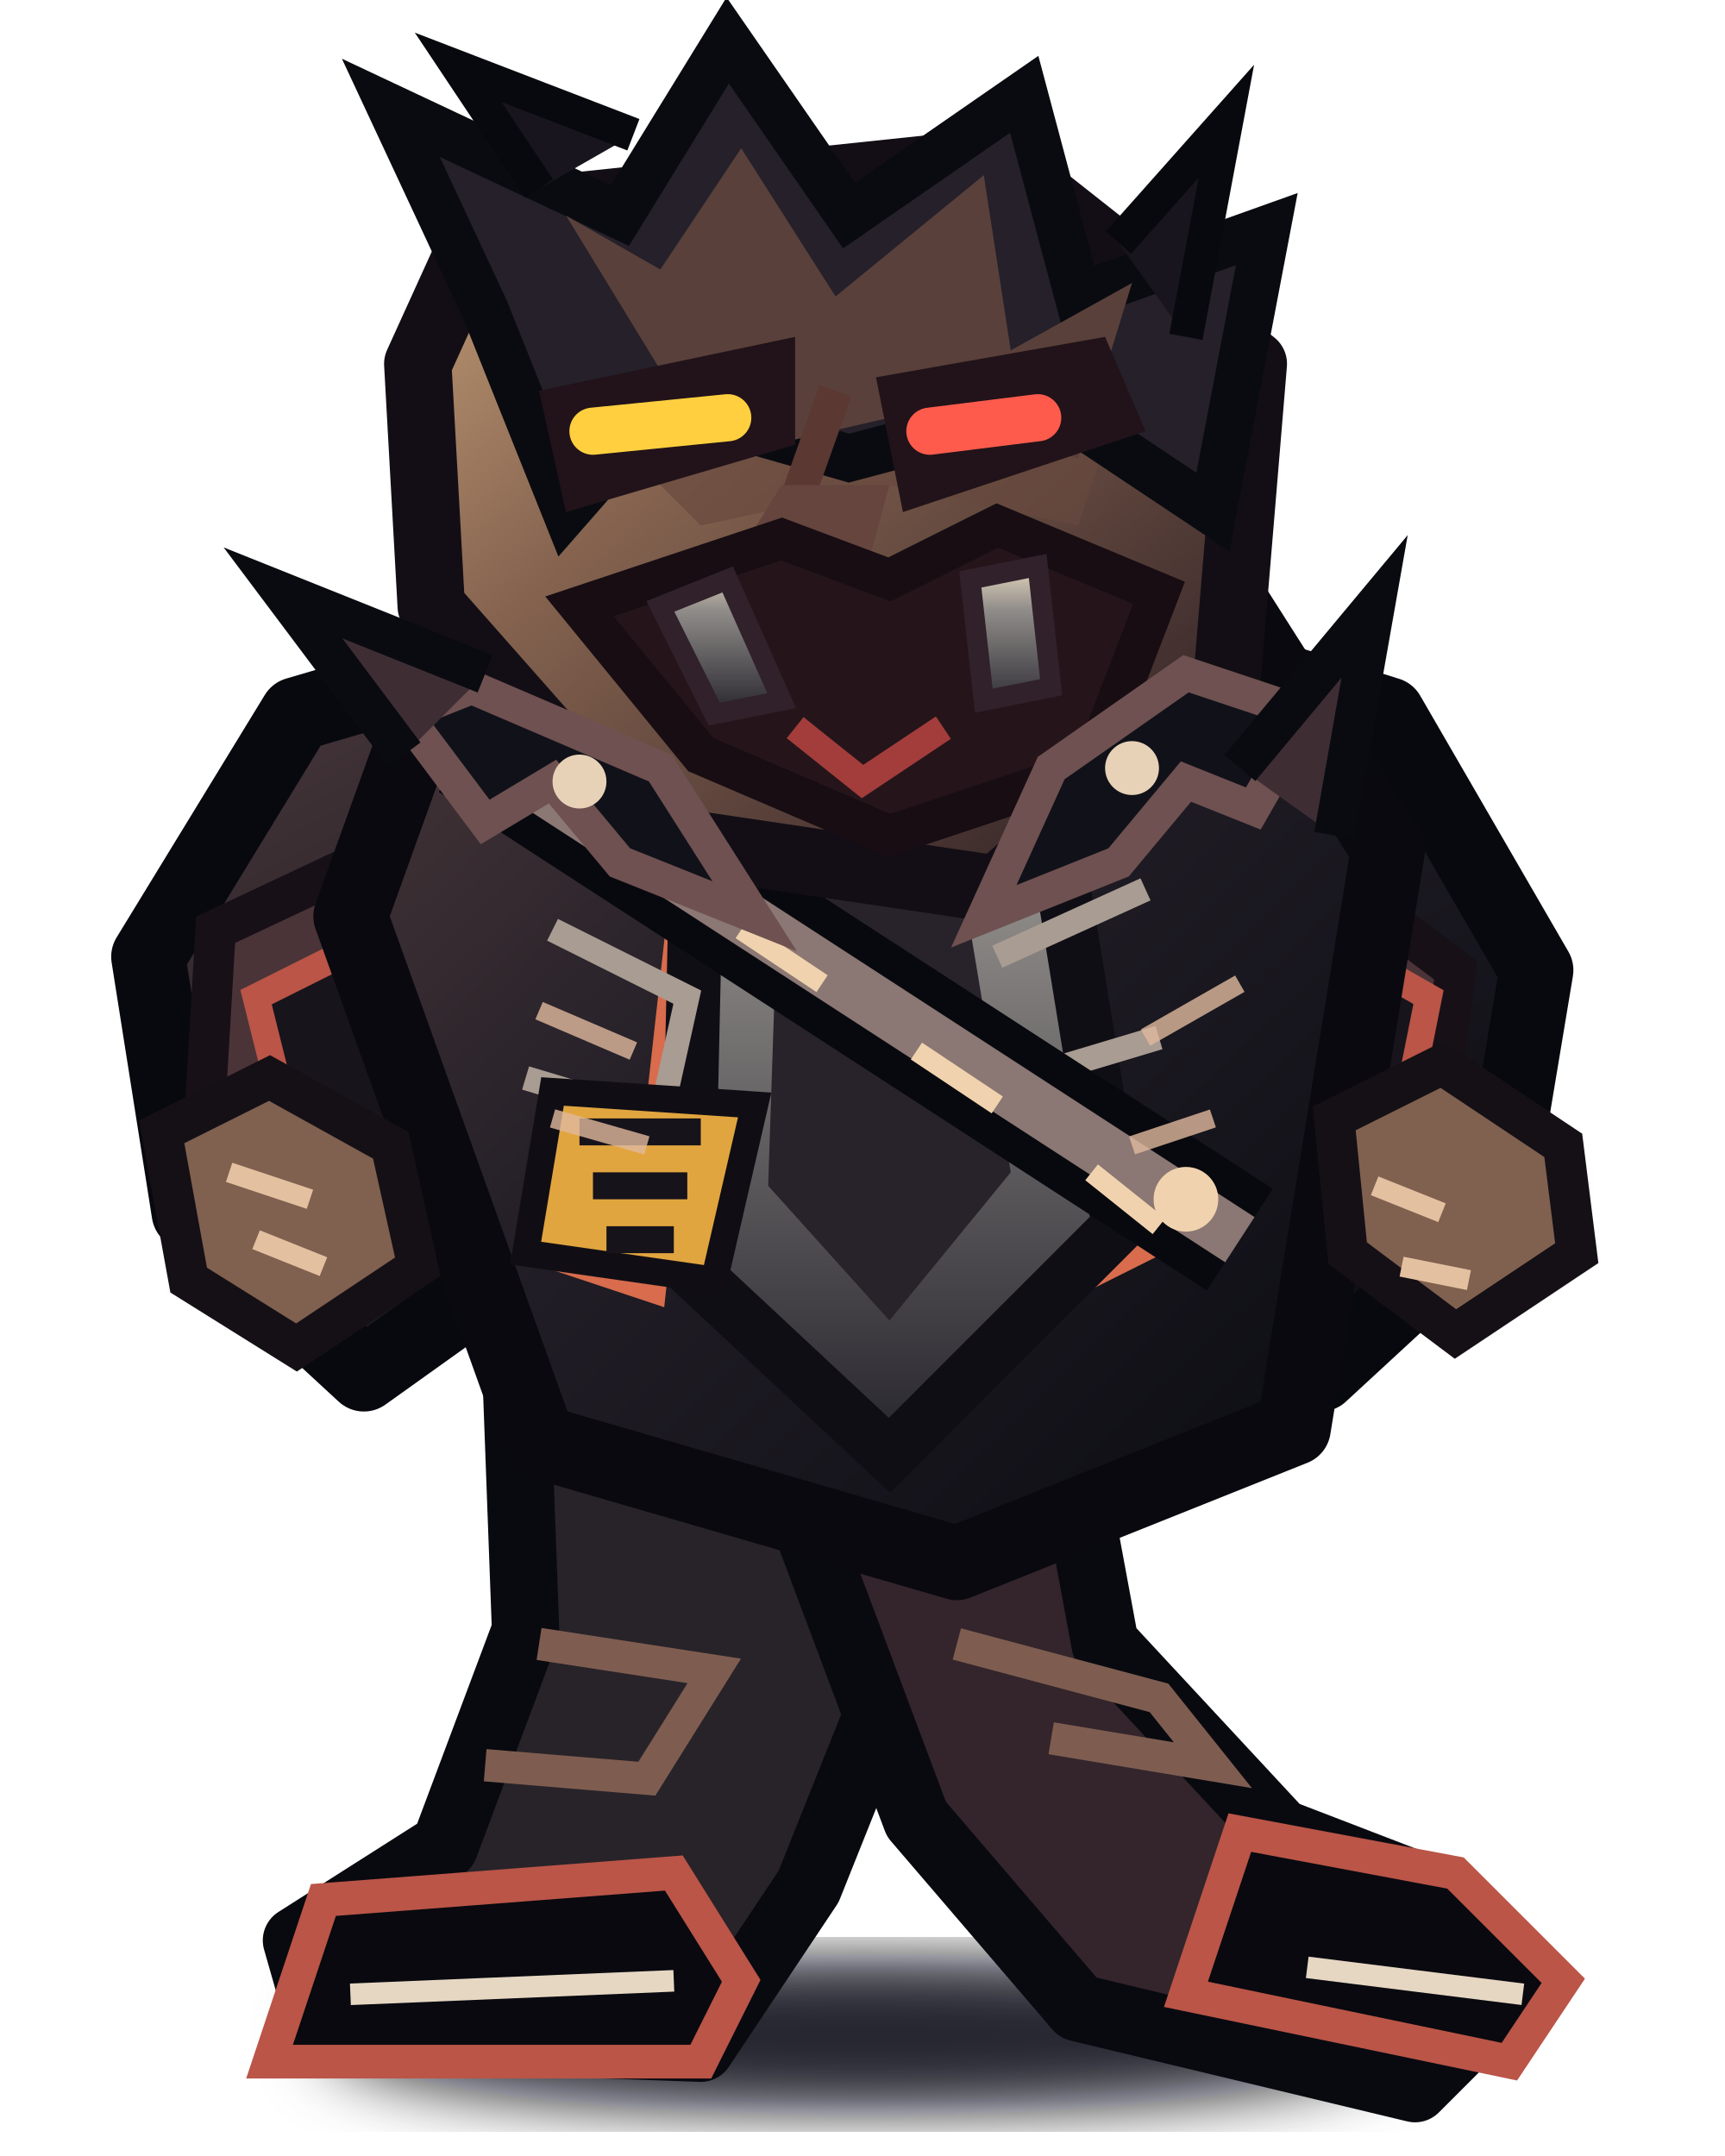
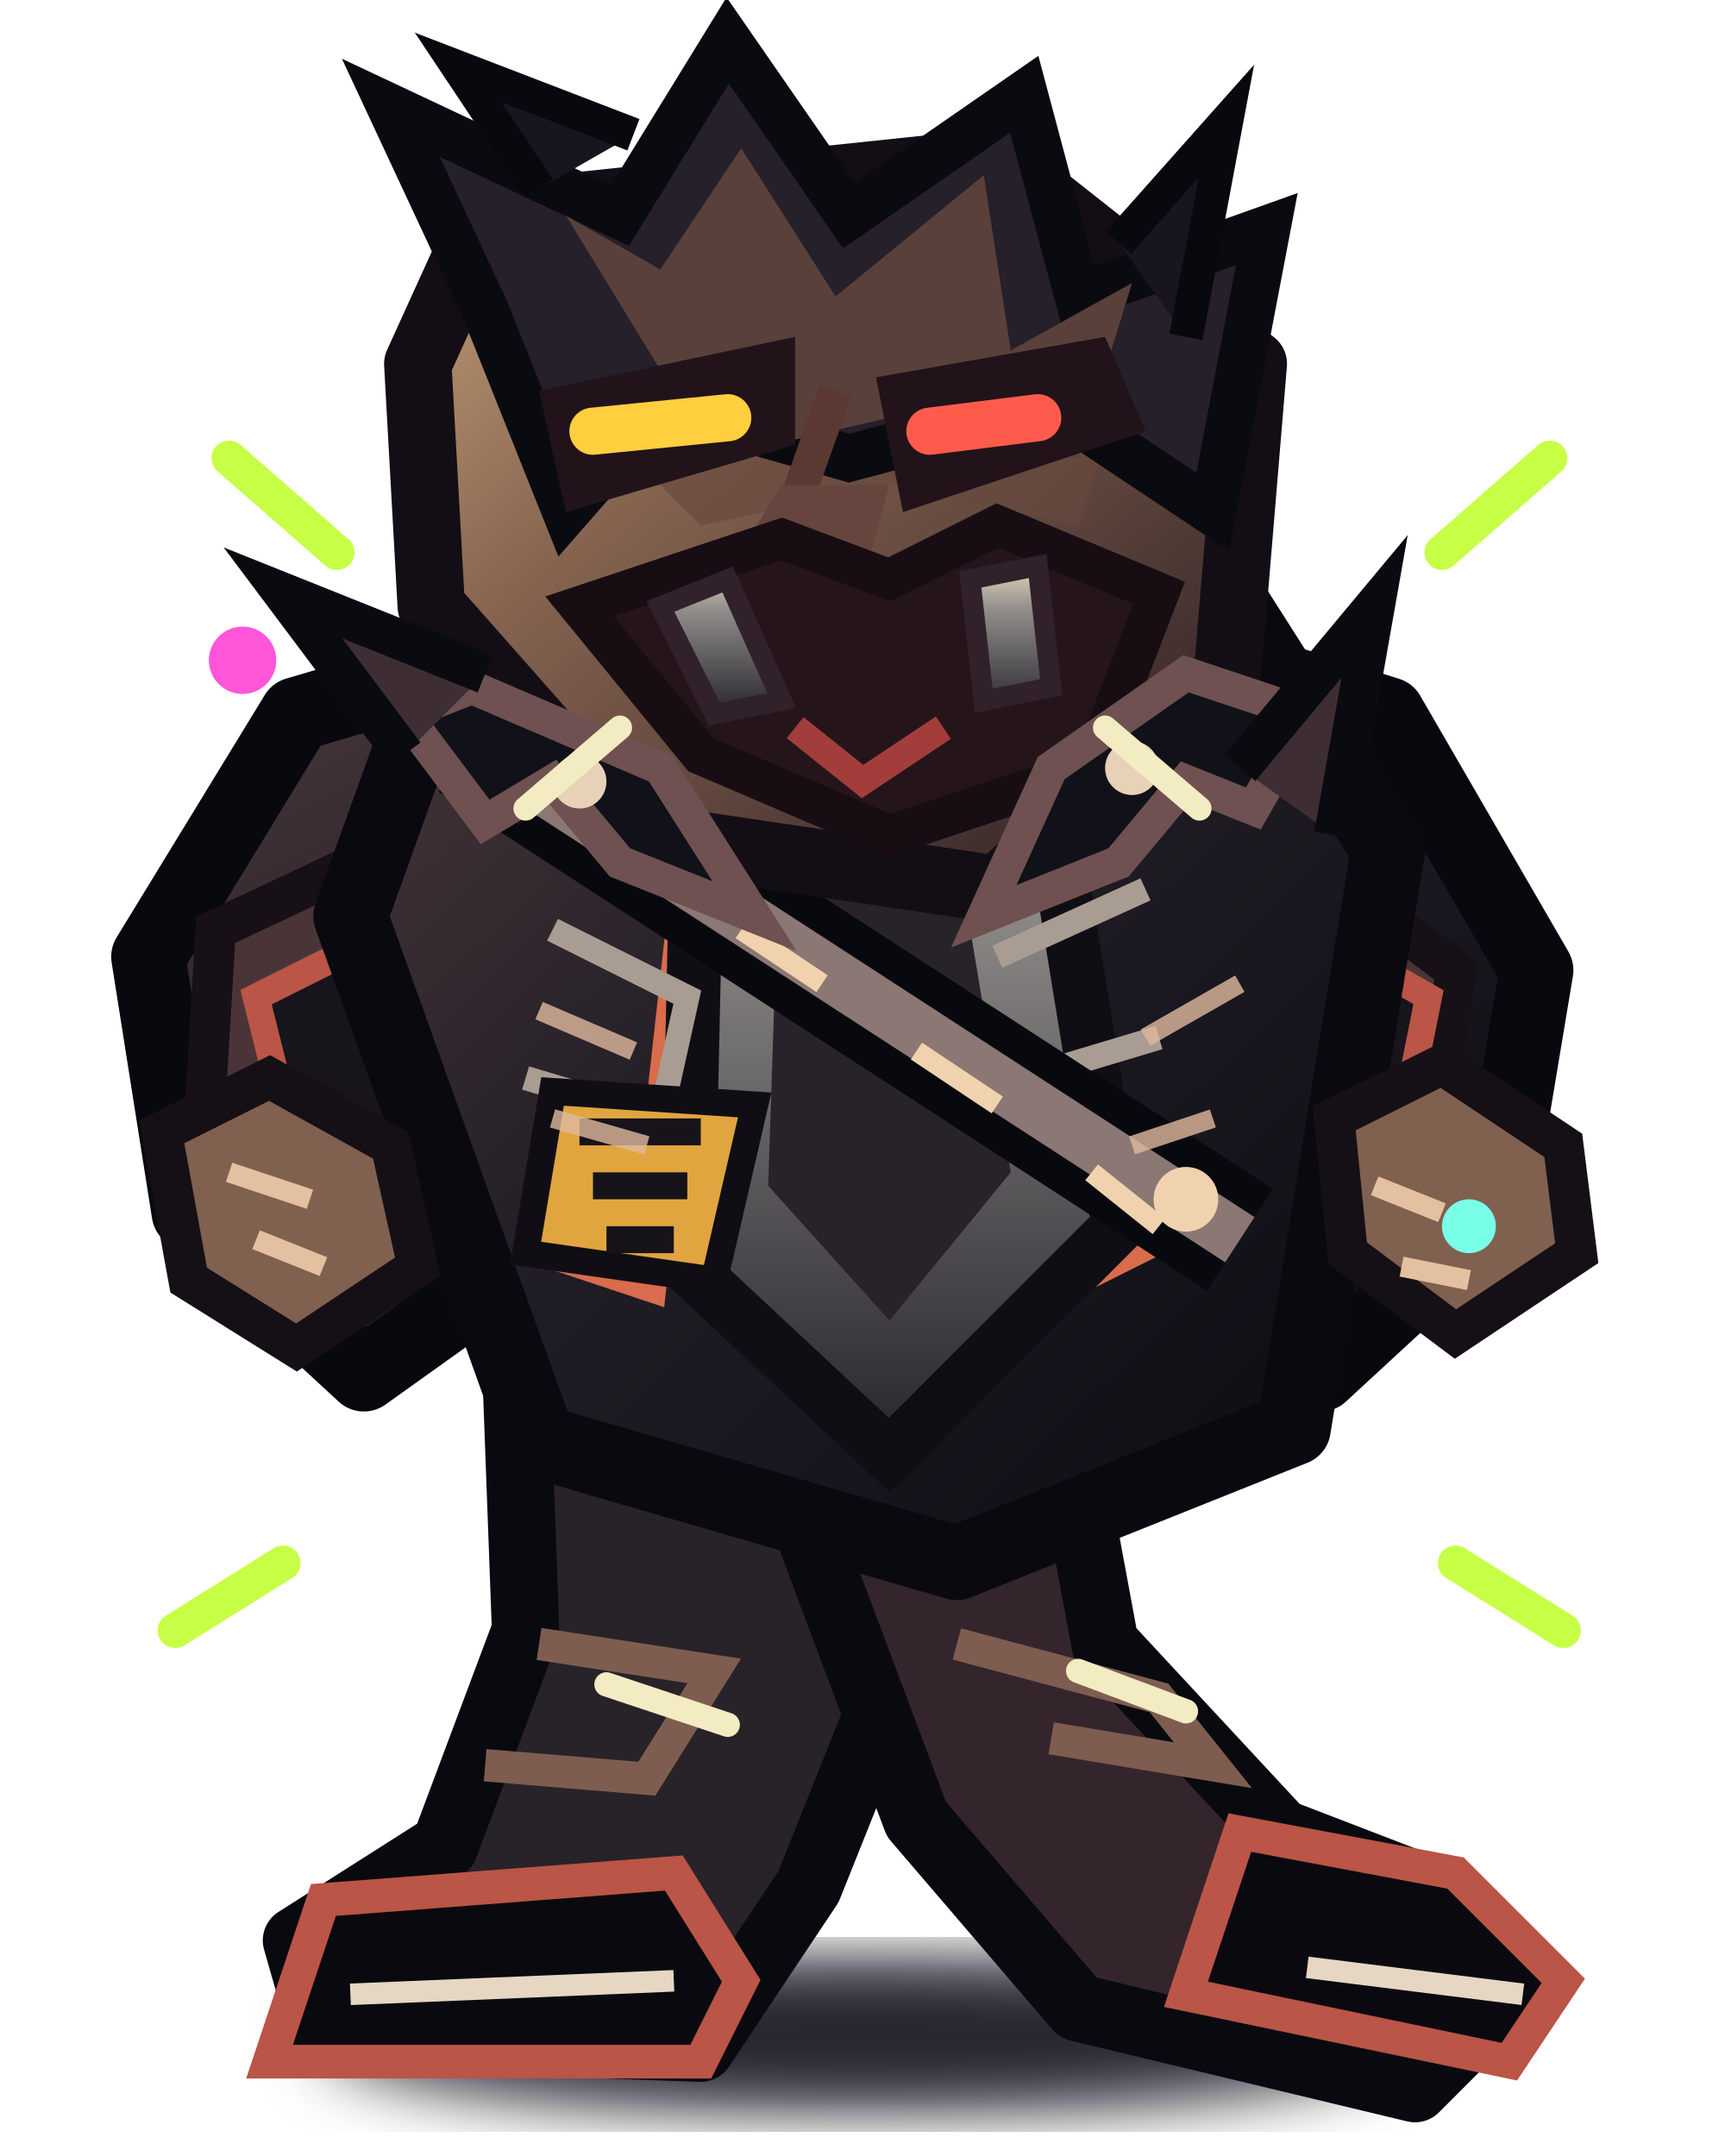
- <svg xmlns="http://www.w3.org/2000/svg" viewBox="0 0 128 160">
+ <svg xmlns="http://www.w3.org/2000/svg" viewBox="0 0 128 160" role="img" aria-labelledby="title desc">
  <defs>
    <linearGradient id="flesh" x1="0" y1="0" x2="1" y2="1">
      <stop stop-color="#c7a17a" />
      <stop offset=".36" stop-color="#85634f" />
      <stop offset=".75" stop-color="#4b3633" />
      <stop offset="1" stop-color="#211a20" />
    </linearGradient>
    <linearGradient id="armor" x1="0" y1="0" x2="1" y2="1">
      <stop stop-color="#4c3a3c" />
      <stop offset=".45" stop-color="#211d26" />
      <stop offset="1" stop-color="#0a0b11" />
    </linearGradient>
    <linearGradient id="steel" x1="0" y1="0" x2="0" y2="1">
      <stop stop-color="#e5d6be" />
      <stop offset=".3" stop-color="#8f8c89" />
      <stop offset="1" stop-color="#27252d" />
    </linearGradient>
    <filter id="shadow">
      <feGaussianBlur stdDeviation="2.5" />
    </filter>
  </defs>
  <ellipse cx="64" cy="151" rx="40" ry="6" fill="#020207" opacity=".85" filter="url(#shadow)" />
  <path d="m38 94 1 27-6 16-11 7 2 7 28 1 8-12 10-25-1-18z" fill="#282329" stroke="#090a10" stroke-width="5" stroke-linejoin="round" />
  <path d="m77 95 5 27 13 14 13 5 4 7-7 7-25-6-12-14-9-24z" fill="#33252b" stroke="#090a10" stroke-width="5" stroke-linejoin="round" />
  <path d="m24 141 26-2 5 8-3 6H20zM92 136l16 3 8 8-4 6-24-5z" fill="#09090f" stroke="#ba5547" stroke-width="2.5" />
  <path d="m26 148 24-1m47-1 16 2" stroke="#e6d7c3" stroke-width="1.6" />
  <path d="m40 122 13 2-5 8-12-1m35-9 15 4 4 5-12-2" fill="none" stroke="#7e5d50" stroke-width="2.4" />
  <path d="m39 48-17 5-11 18 3 19 13 12 14-10 6-22M87 48l16 5 11 19-3 18-13 12-13-10-6-22" fill="url(#armor)" stroke="#08090f" stroke-width="5.5" stroke-linejoin="round" />
  <path d="m16 69 17-8 10 11-4 18-14 6-10-10zM96 63l12 9-2 17-12 7-8-12z" fill="#4a3438" stroke="#171017" stroke-width="3" />
  <path d="m19 74 10-5 8 6-4 12-10 3zM99 70l7 4-2 10-7 4-4-7z" fill="#17141c" stroke="#ba5547" stroke-width="2" />
  <path d="m35 43 54-2 14 22-7 43-25 10-31-9-14-39z" fill="url(#armor)" stroke="#09090f" stroke-width="5.5" stroke-linejoin="round" />
  <path d="m38 54 14 5-4 36-9-3m44-38-10 9 8 31 8-4" fill="none" stroke="#d86c4c" stroke-width="3" />
  <path d="m52 49 24-1 7 43-17 17-15-14z" fill="url(#steel)" stroke="#100e15" stroke-width="4" />
  <path d="m58 58 12-1 5 30-9 11-9-10z" fill="#28232b" />
  <path d="m41 69 10 5-2 9-10-3m35-9 11-5m-9 14 10-3" fill="none" stroke="#a99c92" stroke-width="1.8" />
  <path d="m35 55 57 37" stroke="#08090e" stroke-width="9" />
  <path d="m35 55 57 37" stroke="#8b7773" stroke-width="4" />
  <path d="m42 60 6 4m7 5 6 4m7 5 6 4m7 5 5 4" stroke="#f0d3ae" stroke-width="1.5" />
  <path d="m41 81 15 1-3 13-14-2z" fill="#e1a53f" stroke="#100e14" stroke-width="2" />
  <path d="m43 84 9 0m-8 4 7 0m-6 4 5 0" stroke="#17131b" stroke-width="2" />
  <circle cx="43" cy="58" r="2.4" fill="#f0d3ae" />
  <circle cx="88" cy="89" r="2.4" fill="#f0d3ae" />
  <path d="m49 42 2 13 13 8 14-10-2-14z" fill="#765244" stroke="#151016" stroke-width="3" />
  <path d="m36 16 38-4 19 15-2 24-17 15-27-4-15-17-1-18z" fill="url(#flesh)" stroke="#130e15" stroke-width="5" stroke-linejoin="round" />
  <path d="m40 27 10-10 8 10 10-13 6 15 11-5-5 15-14-3-14 3z" fill="#67483e" opacity=".65" />
  <path d="m36 23-7-15 17 8 8-13 9 13 13-9 4 15 14-5-4 21-12-8-15 4-14-4-7 8z" fill="#252029" stroke="#0a0b10" stroke-width="3.5" />
  <path d="m42 16 7 4 6-9 7 11 11-9 2 13 9-5-4 13-14-3-13 3z" fill="#59403b" />
  <path d="m40 14-6-9 13 5m36 8 8-9-3 16" fill="#18151e" stroke="#08090e" stroke-width="2.5" />
  <path d="m40 29 19-4 0 8-17 5zM65 28l17-3 3 7-18 6z" fill="#211319" />
  <path d="m44 32 10-1" stroke="#ffcf3f" stroke-width="3.5" stroke-linecap="round" />
  <path d="m69 32 8-1" stroke="#ff5b4c" stroke-width="3.5" stroke-linecap="round" />
  <path d="m62 29-5 14 4 4" fill="none" stroke="#5b3832" stroke-width="2.5" />
  <path d="m58 36 8 0-3 11-7 1-3-4z" fill="#65453e" />
  <path d="m43 45 15-5 8 3 8-4 12 5-5 13-15 5-14-6z" fill="#25151a" stroke="#170d13" stroke-width="3" />
  <path d="m49 45 5-2 4 9-5 1zM72 43l5-1 1 9-5 1z" fill="url(#steel)" stroke="#30212a" stroke-width="1.5" />
  <path d="m59 54 5 4 6-4" fill="none" stroke="#a33d3b" stroke-width="2" />
  <path d="m35 51 14 6 7 11-10-4-5-6-5 3-6-8zM88 50l-10 7-5 11 10-4 5-6 5 2 4-7z" fill="#111119" stroke="#6e5150" stroke-width="2.5" />
  <path d="m30 56-9-12 15 6m56 7 10-12-3 17" fill="#3e2e34" stroke="#0a0b10" stroke-width="3" />
  <circle cx="43" cy="58" r="2" fill="#e7d2b7" />
  <circle cx="84" cy="57" r="2" fill="#e7d2b7" />
  <path d="m40 75 7 3m-6 5 7 2m37-8 7-4m-8 12 6-2" stroke="#e0b99d" stroke-width="1.4" opacity=".8" />
  <path d="m12 84 8-4 9 5 2 9-9 6-8-5zM99 83l8-4 9 6 1 8-9 6-8-6z" fill="#80604f" stroke="#151016" stroke-width="3" />
  <path d="m17 87 6 2m-4 3 5 2m78-6 5 2m-3 4 5 1" stroke="#e3c09f" stroke-width="1.5" />
+   <g id="dt-remaster-highlights" stroke-linejoin="round" stroke-linecap="round" fill="none">
+     <path d="M25 41l-8-7m90 7 8-7m-94 82-8 5m95-5 8 5" stroke="#c6ff45" stroke-width="2.6" />
+     <path d="m39 60 7-6m43 6-7-6M45 125l9 3m26-4 8 3" stroke="#f3ebc2" stroke-width="1.8" />
+     <circle cx="18" cy="49" r="2.5" fill="#ff55d8" />
+     <circle cx="109" cy="91" r="2" fill="#79ffe7" />
+   </g>
</svg>
